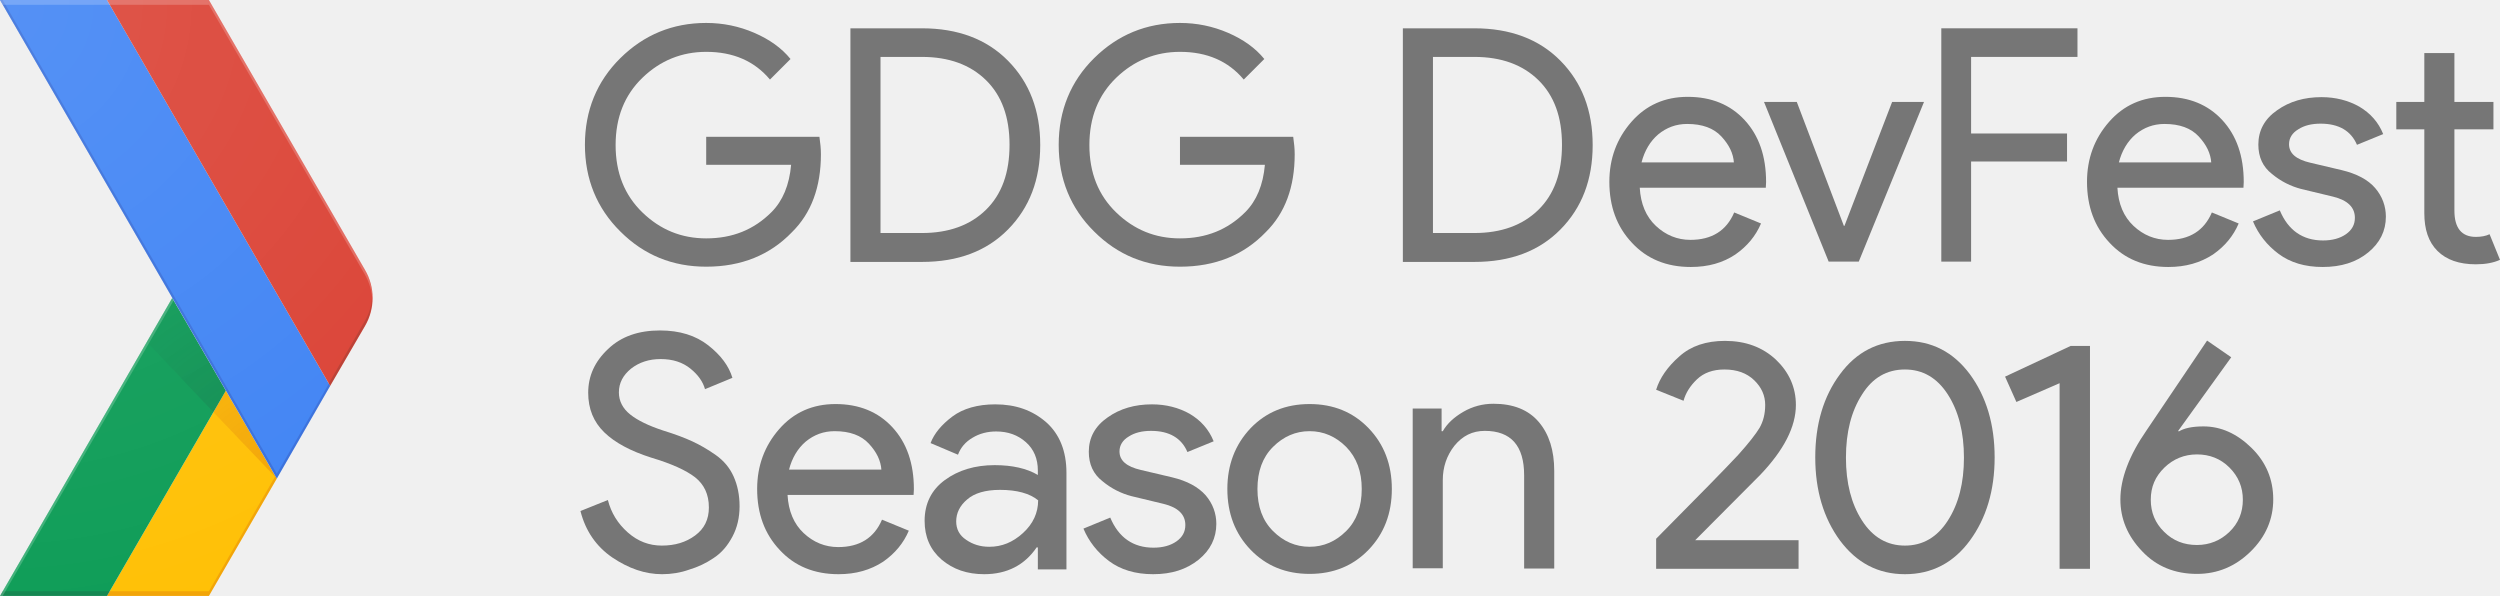
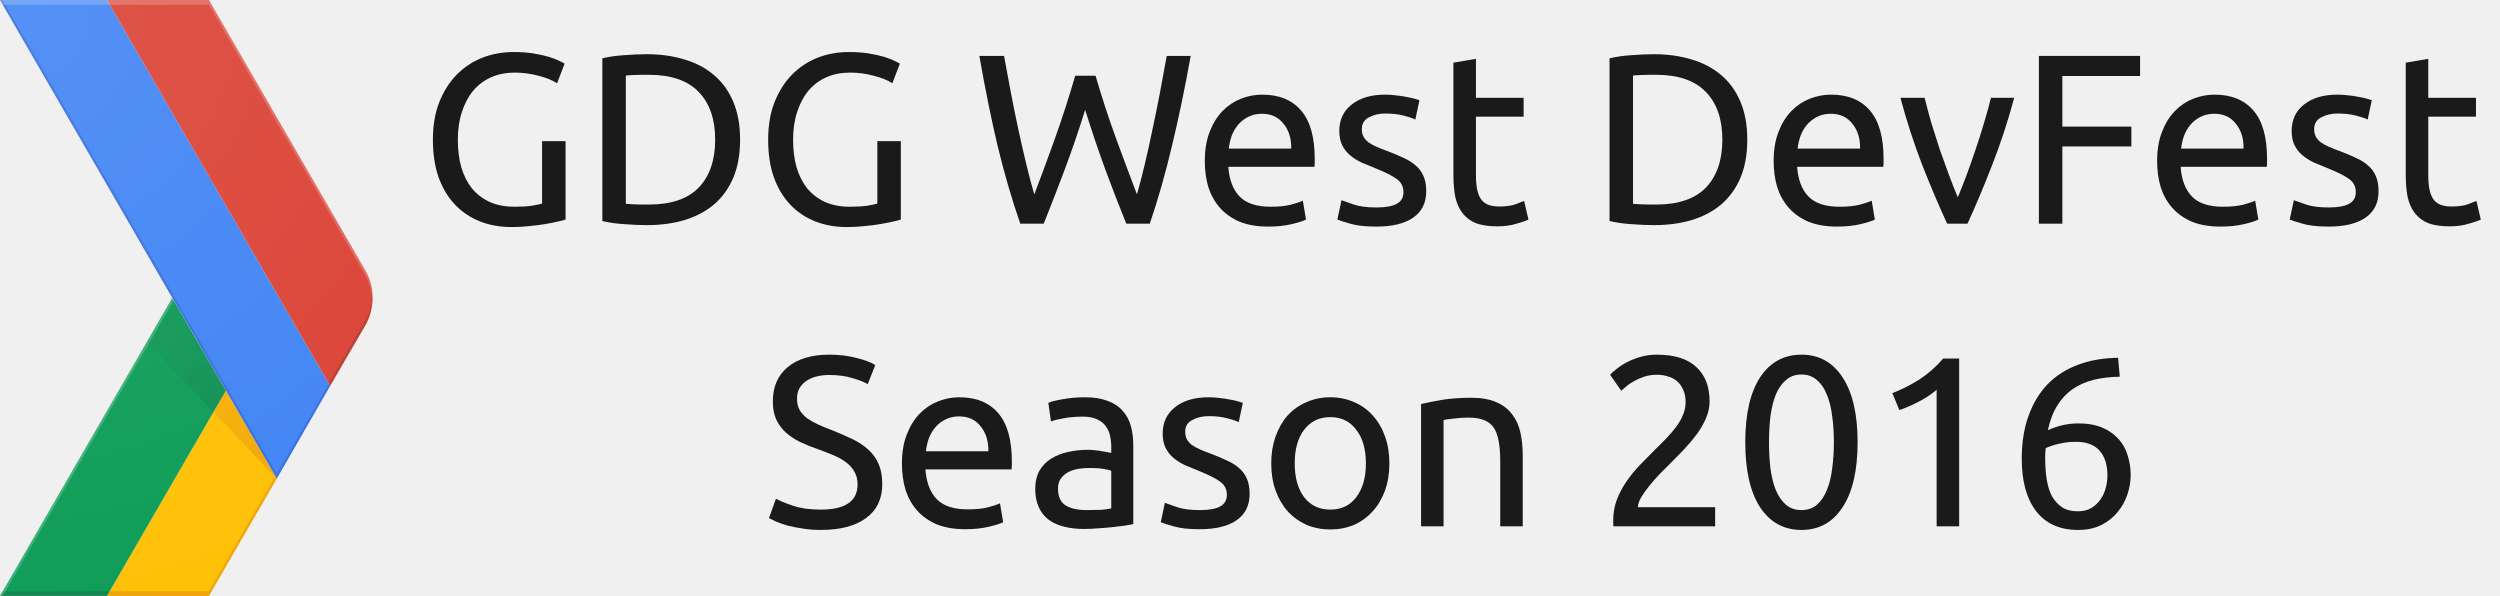
- <svg xmlns="http://www.w3.org/2000/svg" id="Layer_4" viewBox="0 0 839 200">
-   <style>.st0{fill:none;} .st1{fill:#FFC107;} .st2{fill:#0F9D58;} .st3{opacity:0.2;fill:#BF360C;enable-background:new ;} .st4{opacity:0.2;fill:#263238;enable-background:new ;} .st5{opacity:0.2;fill:#FFFFFF;enable-background:new ;} .st6{fill:url(#XMLID_126_);} .st7{fill:url(#XMLID_127_);} .st8{fill:#4285F4;} .st9{fill:#DB4437;} .st10{opacity:0.2;fill:#1A237E;enable-background:new ;} .st11{opacity:0.2;fill:#3E2723;enable-background:new ;} .st12{fill:url(#XMLID_128_);} .st13{fill:#767676;}</style>
+ <svg xmlns="http://www.w3.org/2000/svg" id="Layer_4" viewBox="0 0 839 200" version="1.1">
+   <defs id="defs74" />
+   <style id="style3">.st0{fill:none;} .st1{fill:#FFC107;} .st2{fill:#0F9D58;} .st3{opacity:0.2;fill:#BF360C;enable-background:new ;} .st4{opacity:0.2;fill:#263238;enable-background:new ;} .st5{opacity:0.2;fill:#FFFFFF;enable-background:new ;} .st6{fill:url(#XMLID_126_);} .st7{fill:url(#XMLID_127_);} .st8{fill:#4285F4;} .st9{fill:#DB4437;} .st10{opacity:0.2;fill:#1A237E;enable-background:new ;} .st11{opacity:0.2;fill:#3E2723;enable-background:new ;} .st12{fill:url(#XMLID_128_);} .st13{fill:#FAFAFA;}</style>
  <g id="XMLID_60_">
    <g id="XMLID_61_">
      <g id="XMLID_62_">
        <path id="XMLID_106_" class="st0" d="M122.5 90.6L70.1 0H0l57.8 100L0 200h70.1l52.4-90.6c3.3-5.8 3.3-13 0-18.8z" />
        <path id="XMLID_105_" class="st1" d="M92.4 159.8l-16.6-28.7L35.9 200h34.2l22.8-39.4z" />
        <path id="XMLID_104_" class="st0" d="M122.5 90.6L70.1 0H0l57.8 100L0 200h70.1l52.4-90.6c3.3-5.8 3.3-13 0-18.8z" />
        <path id="XMLID_103_" class="st2" d="M57.8 100l18 31.1L35.9 200H0z" />
        <path id="XMLID_102_" class="st0" d="M122.5 90.6L70.1 0H0l57.8 100L0 200h70.1l52.4-90.6c3.3-5.8 3.3-13 0-18.8z" />
        <path id="XMLID_101_" class="st3" d="M70.1 198.4H36.8l-.9 1.6h34.2l22.8-39.4-.5-.8z" />
        <path id="XMLID_100_" class="st0" d="M122.5 90.6L70.1 0H0l57.8 100L0 200h70.1l52.4-90.6c3.3-5.8 3.3-13 0-18.8z" />
        <path id="XMLID_99_" class="st4" d="M.9 198.4L0 200h35.9l.9-1.6z" />
        <path id="XMLID_98_" class="st0" d="M122.5 90.6L70.1 0H0l57.8 100L0 200h70.1l52.4-90.6c3.3-5.8 3.3-13 0-18.8z" />
        <path id="XMLID_96_" class="st5" d="M0 200h.9l57.4-99.2-.5-.8z" />
        <path id="XMLID_94_" class="st0" d="M122.5 90.6L70.1 0H0l57.8 100L0 200h70.1l52.4-90.6c3.3-5.8 3.3-13 0-18.8z" />
        <radialGradient id="XMLID_126_" cx="92.62" cy="2707.501" r="69.162" gradientTransform="matrix(1 0 0 -1 0 2867.46)" gradientUnits="userSpaceOnUse">
-           <stop offset="0" stop-color="#BF360C" stop-opacity=".2" />
-           <stop offset="1" stop-color="#BF360C" stop-opacity=".02" />
+           <stop offset="0" stop-color="#BF360C" stop-opacity=".2" id="stop20" />
+           <stop offset="1" stop-color="#BF360C" stop-opacity=".02" id="stop22" />
        </radialGradient>
        <path id="XMLID_92_" class="st6" d="M92.9 160.6l-17.1-29.5-4.2 7.2z" />
        <path id="XMLID_90_" class="st0" d="M122.5 90.6L70.1 0H0l57.8 100L0 200h70.1l52.4-90.6c3.3-5.8 3.3-13 0-18.8z" />
        <radialGradient id="XMLID_127_" cx="92.423" cy="2707.063" r="69.723" gradientTransform="matrix(1 0 0 -1 0 2867.46)" gradientUnits="userSpaceOnUse">
-           <stop offset="0" stop-color="#263238" stop-opacity=".2" />
-           <stop offset="1" stop-color="#263238" stop-opacity=".02" />
+           <stop offset="0" stop-color="#263238" stop-opacity=".2" id="stop27" />
+           <stop offset="1" stop-color="#263238" stop-opacity=".02" id="stop29" />
        </radialGradient>
        <path id="XMLID_89_" class="st7" d="M71.6 138.3l4.2-7.2-18-31.1-8.5 14.8z" />
        <path id="XMLID_88_" class="st0" d="M122.5 90.6L70.1 0H0l57.8 100L0 200h70.1l52.4-90.6c3.3-5.8 3.3-13 0-18.8z" />
        <g id="XMLID_85_">
          <g id="XMLID_86_">
            <path id="XMLID_87_" class="st8" d="M35.9 0H0l92.9 160.6 17.9-31.1z" />
          </g>
        </g>
        <path id="XMLID_84_" class="st0" d="M122.5 90.6L70.1 0H0l57.8 100L0 200h70.1l52.4-90.6c3.3-5.8 3.3-13 0-18.8z" />
        <path id="XMLID_83_" class="st9" d="M122.5 109.4c3.4-5.8 3.4-13 0-18.8L70.1 0H35.9l74.9 129.5 11.7-20.1z" />
        <path id="XMLID_82_" class="st0" d="M122.5 90.6L70.1 0H0l57.8 100L0 200h70.1l52.4-90.6c3.3-5.8 3.3-13 0-18.8z" />
        <path id="XMLID_71_" class="st10" d="M110.8 129.5l-.4-.8L92.9 159 .9 0H0l92.9 160.6 17.9-31.1z" />
        <path id="XMLID_69_" class="st0" d="M122.5 90.6L70.1 0H0l57.8 100L0 200h70.1l52.4-90.6c3.3-5.8 3.3-13 0-18.8z" />
        <path id="XMLID_67_" class="st5" d="M70.1 1.6l52.4 90.6c1.5 2.7 2.3 5.6 2.5 8.6.1-3.5-.7-7-2.5-10.2L70.1 0H0l.9 1.6h69.2z" />
        <path id="XMLID_66_" class="st0" d="M122.5 90.6L70.1 0H0l57.8 100L0 200h70.1l52.4-90.6c3.3-5.8 3.3-13 0-18.8z" />
        <path id="XMLID_65_" class="st11" d="M110.8 129.5l11.6-20.1c1.8-3.1 2.6-6.7 2.5-10.2-.1 3-.9 5.9-2.5 8.6l-12.1 20.9.5.8z" />
        <path id="XMLID_64_" class="st0" d="M122.5 90.6L70.1 0H0l57.8 100L0 200h70.1l52.4-90.6c3.3-5.8 3.3-13 0-18.8z" />
        <radialGradient id="XMLID_128_" cx="-1.563" cy="2865.898" r="209.922" gradientTransform="matrix(1 0 0 -1 0 2867.46)" gradientUnits="userSpaceOnUse">
-           <stop offset="0" stop-color="#FFF" stop-opacity=".1" />
-           <stop offset="1" stop-color="#FFF" stop-opacity="0" />
+           <stop offset="0" stop-color="#FFF" stop-opacity=".1" id="stop46" />
+           <stop offset="1" stop-color="#FFF" stop-opacity="0" id="stop48" />
        </radialGradient>
        <path id="XMLID_63_" class="st12" d="M122.5 90.6L70.1 0H0l57.8 100L0 200h70.1l52.4-90.6c3.3-5.8 3.3-13 0-18.8z" />
      </g>
    </g>
  </g>
-   <g id="XMLID_7_">
-     <path id="XMLID_2_" class="st13" d="M275.5 51.8c0 10.9-3.2 19.7-9.7 26.1-7.4 7.7-17 11.6-28.8 11.6-11.3 0-20.9-3.9-28.8-11.8-7.9-7.8-11.9-17.6-11.9-29.1s4-21.3 11.9-29.1c7.9-7.8 17.5-11.8 28.8-11.8 5.6 0 11 1.1 16.1 3.3 5.1 2.2 9.2 5.1 12.2 8.8l-6.9 6.9c-5.2-6.2-12.3-9.3-21.4-9.3-8.2 0-15.4 2.9-21.4 8.7-6 5.8-9 13.3-9 22.6s3 16.8 9 22.6c6 5.8 13.1 8.7 21.4 8.7 8.8 0 16-2.9 21.9-8.8 3.8-3.8 6-9.1 6.6-15.9H237v-9.4h38c.3 2.1.5 4 .5 5.9z" />
-     <path id="XMLID_4_" class="st13" d="M285.4 87.8V9.5h24c12 0 21.7 3.6 28.9 10.9 7.2 7.3 10.8 16.7 10.8 28.3s-3.6 21-10.8 28.3c-7.2 7.3-16.8 10.9-28.9 10.9h-24zm10.1-9.6h13.9c9 0 16.2-2.6 21.5-7.8 5.3-5.2 7.9-12.4 7.9-21.8 0-9.3-2.6-16.5-7.9-21.7-5.3-5.2-12.5-7.8-21.5-7.8h-13.9v59.1z" />
-     <path id="XMLID_8_" class="st13" d="M434.5 51.8c0 10.9-3.2 19.7-9.7 26.1-7.4 7.7-17 11.6-28.8 11.6-11.3 0-20.9-3.9-28.8-11.8-7.9-7.8-11.9-17.6-11.9-29.1s4-21.3 11.9-29.1c7.9-7.8 17.5-11.8 28.8-11.8 5.6 0 11 1.1 16.1 3.3 5.1 2.2 9.2 5.1 12.2 8.8l-6.9 6.9c-5.2-6.2-12.3-9.3-21.4-9.3-8.2 0-15.4 2.9-21.4 8.7-6 5.8-9 13.3-9 22.6s3 16.8 9 22.6c6 5.8 13.1 8.7 21.4 8.7 8.8 0 16-2.9 21.9-8.8 3.8-3.8 6-9.1 6.6-15.9H396v-9.4h38c.3 2.1.5 4 .5 5.9z" />
-     <path id="XMLID_10_" class="st13" d="M470.8 87.8V9.5h24c12 0 21.7 3.6 28.9 10.9 7.2 7.3 10.8 16.7 10.8 28.3s-3.6 21-10.8 28.3c-7.2 7.3-16.8 10.9-28.9 10.9h-24zm10.1-9.6h13.9c9 0 16.2-2.6 21.5-7.8 5.3-5.2 7.9-12.4 7.9-21.8 0-9.3-2.6-16.5-7.9-21.7-5.3-5.2-12.5-7.8-21.5-7.8h-13.9v59.1z" />
-     <path id="XMLID_13_" class="st13" d="M567.4 89.6c-8.1 0-14.7-2.7-19.7-8.1-5.1-5.4-7.6-12.2-7.6-20.5 0-7.8 2.5-14.5 7.4-20.1 4.9-5.6 11.2-8.4 18.9-8.4 7.9 0 14.3 2.6 19.1 7.8 4.8 5.2 7.2 12.1 7.2 20.8l-.1 1.9h-42.3c.3 5.4 2.1 9.7 5.4 12.8 3.3 3.1 7.2 4.7 11.6 4.7 7.2 0 12.1-3.1 14.7-9.2l9 3.7c-1.8 4.2-4.6 7.6-8.6 10.4-4.2 2.8-9.1 4.2-15 4.2zm14.5-35c-.2-3.1-1.6-6-4.2-8.8-2.6-2.8-6.4-4.2-11.5-4.2-3.7 0-6.9 1.2-9.7 3.5-2.7 2.3-4.6 5.5-5.6 9.4h31z" />
-     <path id="XMLID_16_" class="st13" d="M613.7 87.8L592 34.2h11l15.8 41.6h.2l16-41.6h10.7l-21.9 53.6h-10.1z" />
-     <path id="XMLID_18_" class="st13" d="M661.6 87.8h-10.1V9.5h45.7v9.6h-35.7v25.7h32.2v9.4h-32.2v33.6z" />
-     <path id="XMLID_20_" class="st13" d="M727.7 89.6c-8.1 0-14.7-2.7-19.7-8.1-5.1-5.4-7.6-12.2-7.6-20.5 0-7.8 2.5-14.5 7.4-20.1 4.9-5.6 11.2-8.4 18.9-8.4 7.9 0 14.3 2.6 19.1 7.8 4.8 5.2 7.2 12.1 7.2 20.8l-.1 1.9h-42.3c.3 5.4 2.1 9.7 5.4 12.8 3.3 3.1 7.2 4.7 11.6 4.7 7.2 0 12.1-3.1 14.7-9.2l9 3.7c-1.8 4.2-4.6 7.6-8.6 10.4-4.3 2.8-9.2 4.2-15 4.2zm14.4-35c-.2-3.1-1.6-6-4.2-8.8-2.6-2.8-6.4-4.2-11.5-4.2-3.7 0-6.9 1.2-9.7 3.5-2.7 2.3-4.6 5.5-5.6 9.4h31z" />
-     <path id="XMLID_27_" class="st13" d="M779.5 89.6c-6 0-10.9-1.5-14.8-4.4-3.9-2.9-6.8-6.6-8.6-10.9l9-3.7c2.8 6.7 7.7 10.1 14.5 10.1 3.1 0 5.7-.7 7.7-2.1 2-1.4 3-3.2 3-5.5 0-3.5-2.4-5.9-7.3-7.1l-10.8-2.6c-3.4-.9-6.7-2.5-9.7-5-3.1-2.4-4.6-5.7-4.6-9.9 0-4.7 2.1-8.6 6.3-11.5 4.2-3 9.2-4.4 14.9-4.4 4.7 0 9 1.1 12.7 3.2 3.7 2.2 6.4 5.2 8 9.2l-8.8 3.6c-2-4.7-6.1-7.1-12.2-7.1-3 0-5.5.6-7.5 1.9-2 1.2-3.1 2.9-3.1 5 0 3.1 2.4 5.1 7.1 6.2l10.6 2.5c5 1.2 8.8 3.2 11.2 6 2.4 2.8 3.6 6.1 3.6 9.6 0 4.8-2 8.8-5.9 12-4 3.3-9.1 4.9-15.3 4.9z" />
-     <path id="XMLID_29_" class="st13" d="M830.9 88.7c-5.6 0-9.9-1.5-12.9-4.5s-4.4-7.2-4.4-12.7V43.4h-9.4v-9.2h9.4V17.8h10.1v16.4h13.1v9.2h-13.1v27.3c0 5.8 2.4 8.8 7.2 8.8 1.8 0 3.4-.3 4.6-.9l3.5 8.6c-2.2 1-4.9 1.5-8.1 1.5z" />
-     <path id="XMLID_31_" class="st13" d="M222.2 192.7c-5.7 0-11.2-1.9-16.7-5.6-5.4-3.7-9-8.9-10.7-15.6l9.2-3.7c1.1 4.3 3.3 7.9 6.7 10.9 3.4 3 7.2 4.4 11.4 4.4 4.4 0 8.1-1.1 11.2-3.4 3.1-2.3 4.6-5.4 4.6-9.4 0-4.4-1.6-7.7-4.6-10.1-3.1-2.4-8-4.6-14.7-6.6-6.9-2.2-12.2-5-15.8-8.5-3.6-3.5-5.4-7.9-5.4-13.3 0-5.6 2.2-10.5 6.7-14.7 4.4-4.2 10.2-6.2 17.4-6.2 6.6 0 12 1.7 16.2 5 4.2 3.3 6.9 6.9 8.1 10.9l-9.2 3.8c-.7-2.5-2.3-4.8-4.9-6.9-2.6-2.1-5.9-3.2-10-3.2-3.9 0-7.2 1.1-9.9 3.2-2.7 2.2-4.1 4.8-4.1 8 0 2.9 1.3 5.4 3.8 7.4s6.2 3.8 11.1 5.4c3.9 1.2 7.1 2.4 9.7 3.6 2.6 1.2 5.2 2.7 7.9 4.6 2.7 1.9 4.7 4.3 6 7.2 1.3 2.9 2 6.2 2 10s-.8 7.2-2.4 10.2c-1.6 3-3.6 5.4-6.2 7.1-2.6 1.8-5.4 3.1-8.4 4-2.8 1-5.9 1.5-9 1.5z" />
-     <path id="XMLID_33_" class="st13" d="M281.4 192.7c-8.1 0-14.7-2.7-19.7-8.1-5.1-5.4-7.6-12.2-7.6-20.5 0-7.8 2.5-14.5 7.4-20.1 4.9-5.6 11.2-8.4 18.9-8.4 7.9 0 14.3 2.6 19.1 7.8 4.8 5.2 7.2 12.1 7.2 20.8l-.1 1.9h-42.3c.3 5.4 2.1 9.7 5.4 12.8 3.3 3.1 7.2 4.7 11.6 4.7 7.2 0 12.1-3.1 14.7-9.2l9 3.7c-1.8 4.2-4.6 7.6-8.6 10.4-4.3 2.8-9.2 4.2-15 4.2zm14.4-35c-.2-3.1-1.6-6-4.2-8.8-2.6-2.8-6.4-4.2-11.5-4.2-3.7 0-6.9 1.2-9.7 3.5-2.7 2.3-4.6 5.5-5.6 9.4h31z" />
-     <path id="XMLID_36_" class="st13" d="M330.3 192.7c-5.7 0-10.4-1.6-14.3-4.9-3.8-3.3-5.7-7.6-5.7-13 0-5.8 2.3-10.4 6.8-13.7 4.5-3.3 10.1-5 16.7-5 5.9 0 10.8 1.1 14.5 3.3v-1.5c0-3.9-1.3-7.1-4-9.5-2.7-2.4-6-3.6-10-3.6-2.9 0-5.6.7-7.9 2.1-2.4 1.4-4 3.3-4.9 5.7l-9.2-3.9c1.2-3.2 3.7-6.2 7.3-8.9 3.6-2.7 8.5-4.1 14.4-4.1 6.9 0 12.5 2 17.1 6 4.5 4 6.8 9.7 6.8 17v32.4h-9.6v-7.4h-.4c-4 5.9-9.9 9-17.6 9zm1.7-9.2c4.2 0 7.9-1.5 11.3-4.6 3.4-3.1 5.1-6.8 5.1-11-2.8-2.3-7.1-3.5-12.8-3.5-4.9 0-8.6 1.1-11 3.2-2.5 2.1-3.7 4.6-3.7 7.4 0 2.6 1.1 4.7 3.4 6.2 2.2 1.5 4.7 2.3 7.7 2.3z" />
-     <path id="XMLID_39_" class="st13" d="M387 192.7c-6 0-10.9-1.5-14.8-4.4-3.9-2.9-6.8-6.6-8.6-10.9l9-3.7c2.8 6.7 7.7 10.1 14.5 10.1 3.1 0 5.7-.7 7.7-2.1 2-1.4 3-3.2 3-5.5 0-3.5-2.4-5.9-7.3-7.1l-10.8-2.6c-3.4-.9-6.7-2.5-9.7-5-3.1-2.4-4.6-5.7-4.6-9.9 0-4.7 2.1-8.6 6.3-11.5 4.2-3 9.2-4.4 14.9-4.4 4.7 0 9 1.1 12.7 3.2 3.7 2.2 6.4 5.2 8 9.2l-8.8 3.6c-2-4.7-6.1-7.1-12.2-7.1-3 0-5.5.6-7.5 1.9-2 1.2-3.1 2.9-3.1 5 0 3.1 2.4 5.1 7.1 6.2l10.6 2.5c5 1.2 8.7 3.2 11.2 6 2.4 2.8 3.6 6.1 3.6 9.6 0 4.8-2 8.8-5.9 12-4.1 3.3-9.1 4.9-15.3 4.9z" />
-     <path id="XMLID_41_" class="st13" d="M419.7 143.7c5.2-5.4 11.8-8.1 19.8-8.1s14.6 2.7 19.8 8.1c5.2 5.4 7.8 12.2 7.8 20.4s-2.6 15-7.8 20.4c-5.2 5.4-11.8 8.1-19.8 8.1s-14.6-2.7-19.8-8.1c-5.2-5.4-7.8-12.2-7.8-20.4 0-8.1 2.6-14.9 7.8-20.4zm7.5 34.5c3.5 3.5 7.6 5.3 12.3 5.3 4.7 0 8.8-1.8 12.3-5.3s5.2-8.2 5.2-14.1c0-5.8-1.7-10.5-5.2-14.1-3.5-3.5-7.6-5.3-12.3-5.3-4.7 0-8.8 1.8-12.3 5.3s-5.2 8.2-5.2 14.1 1.7 10.6 5.2 14.1z" />
-     <path id="XMLID_44_" class="st13" d="M483.8 137.3v7.4h.4c1.5-2.6 3.8-4.7 6.9-6.5 3.1-1.8 6.5-2.7 10.1-2.7 6.6 0 11.7 2 15.2 6.1s5.2 9.6 5.2 16.4v32.8h-10.1v-31.3c0-9.9-4.4-14.9-13.2-14.9-4.2 0-7.5 1.7-10.2 5-2.6 3.3-3.9 7.2-3.9 11.5v29.6h-10.1v-53.6h9.7z" />
-     <path id="XMLID_46_" class="st13" d="M603.5 190.9h-47.7v-10.1c14.3-14.4 23.4-23.7 27.5-28.1 3.6-4 6-7.1 7.2-9.1 1.2-2.1 1.9-4.6 1.9-7.7 0-3.1-1.2-5.9-3.7-8.3-2.5-2.4-5.8-3.6-10-3.6-3.8 0-6.9 1.1-9.2 3.3-2.3 2.2-3.8 4.6-4.5 7.2l-9.2-3.7c1.2-3.9 3.8-7.7 7.8-11.2 3.9-3.5 9-5.2 15.3-5.2 6.9 0 12.6 2.1 17.1 6.3 4.4 4.2 6.7 9.3 6.7 15.2 0 7.3-4 15.1-11.9 23.4l-21.9 22h34.7v9.6z" />
-     <path id="XMLID_48_" class="st13" d="M661.1 181.4c-5.5 7.5-12.8 11.3-21.8 11.3s-16.2-3.8-21.8-11.3c-5.5-7.5-8.3-16.8-8.3-27.9 0-11.2 2.8-20.5 8.3-27.9 5.5-7.5 12.8-11.2 21.8-11.2s16.2 3.7 21.8 11.2c5.5 7.5 8.3 16.8 8.3 27.9 0 11.1-2.8 20.4-8.3 27.9zm-21.8 1.7c6 0 10.8-2.8 14.4-8.4 3.6-5.6 5.4-12.6 5.4-21.1 0-8.5-1.8-15.6-5.4-21.2-3.6-5.6-8.4-8.4-14.4-8.4-6.1 0-10.9 2.8-14.4 8.4-3.6 5.6-5.4 12.6-5.4 21.2 0 8.5 1.8 15.5 5.4 21.1 3.6 5.6 8.4 8.4 14.4 8.4z" />
-     <path id="XMLID_51_" class="st13" d="M701.3 190.9h-10.1v-62.3l-14.5 6.3-3.8-8.5 22-10.3h6.5v74.8z" />
-     <path id="XMLID_53_" class="st13" d="M739.5 143.1c5.8 0 11.2 2.4 16.1 7.2 4.9 4.8 7.3 10.6 7.3 17.3 0 6.6-2.5 12.5-7.6 17.5s-11.1 7.5-18 7.5c-7.4 0-13.6-2.5-18.4-7.6-4.9-5.1-7.3-10.9-7.3-17.4 0-6.9 2.9-14.7 8.8-23.2l20.3-30.1 8.1 5.6-17.8 24.7.2.2c1.8-1.1 4.5-1.7 8.3-1.7zm-2.2 39.8c4.2 0 7.9-1.5 10.9-4.4 3-2.9 4.5-6.5 4.5-10.8 0-4.2-1.5-7.8-4.5-10.8-3-3-6.7-4.4-10.9-4.4s-7.9 1.5-10.9 4.4c-3.1 3-4.6 6.5-4.6 10.8 0 4.3 1.5 7.9 4.5 10.8 3 3 6.7 4.4 11 4.4z" />
+   <g style="font-style:normal;font-variant:normal;font-weight:normal;font-stretch:normal;font-size:81.25px;line-height:125%;font-family:Ubuntu;-inkscape-font-specification:Ubuntu;text-align:center;letter-spacing:0px;word-spacing:0px;text-anchor:middle;fill:#1a1a1a;fill-opacity:1;stroke:none;stroke-width:1px;stroke-linecap:butt;stroke-linejoin:miter;stroke-opacity:1" id="text3404">
+     <path d="m 181.924,47.36 7.881,0 0,26.325 q -0.975,0.325 -2.844,0.731 -1.788,0.406 -4.225,0.812 -2.356,0.406 -5.2,0.65 -2.844,0.325 -5.769,0.325 -5.931,0 -10.806,-1.95 -4.875,-1.95 -8.369,-5.688 -3.494,-3.737 -5.444,-9.181 -1.869,-5.444 -1.869,-12.512 0,-7.069 2.112,-12.512 2.194,-5.525 5.85,-9.262 3.656,-3.737 8.531,-5.688 4.956,-1.95 10.562,-1.95 3.819,0 6.744,0.487 3.006,0.487 5.119,1.137 2.112,0.65 3.413,1.3 1.381,0.65 1.869,0.975 l -2.519,6.581 q -2.356,-1.544 -6.256,-2.519 -3.9,-1.056 -7.963,-1.056 -4.306,0 -7.881,1.544 -3.494,1.544 -6.013,4.469 -2.438,2.925 -3.819,7.15 -1.381,4.144 -1.381,9.344 0,5.037 1.137,9.181 1.219,4.144 3.575,7.15 2.438,2.925 5.931,4.55 3.575,1.625 8.369,1.625 3.413,0 5.769,-0.325 2.438,-0.406 3.494,-0.731 l 0,-20.962 z" style="fill:#1a1a1a" id="path3411" />
+     <path d="m 248.376,46.873 q 0,7.312 -2.275,12.756 -2.275,5.362 -6.419,8.938 -4.144,3.494 -9.912,5.281 -5.769,1.706 -12.675,1.706 -3.413,0 -7.556,-0.325 -4.062,-0.244 -7.394,-1.056 l 0,-54.6 q 3.331,-0.812 7.394,-1.056 4.144,-0.325 7.556,-0.325 6.906,0 12.675,1.788 5.769,1.706 9.912,5.281 4.144,3.494 6.419,8.938 2.275,5.362 2.275,12.675 z m -30.631,21.775 q 11.213,0 16.738,-5.688 5.525,-5.769 5.525,-16.087 0,-10.319 -5.525,-16.006 -5.525,-5.769 -16.738,-5.769 -3.331,0 -5.2,0.081 -1.788,0.081 -2.519,0.163 l 0,43.062 q 0.731,0.081 2.519,0.163 1.869,0.081 5.2,0.081 z" style="fill:#1a1a1a" id="path3413" />
+     <path d="m 294.436,47.36 7.881,0 0,26.325 q -0.975,0.325 -2.844,0.731 -1.788,0.406 -4.225,0.812 -2.356,0.406 -5.2,0.65 -2.844,0.325 -5.769,0.325 -5.931,0 -10.806,-1.95 -4.875,-1.95 -8.369,-5.688 -3.494,-3.737 -5.444,-9.181 -1.869,-5.444 -1.869,-12.512 0,-7.069 2.112,-12.512 2.194,-5.525 5.85,-9.262 3.656,-3.737 8.531,-5.688 4.956,-1.95 10.562,-1.95 3.819,0 6.744,0.487 3.006,0.487 5.119,1.137 2.112,0.65 3.413,1.3 1.381,0.65 1.869,0.975 l -2.519,6.581 q -2.356,-1.544 -6.256,-2.519 -3.9,-1.056 -7.963,-1.056 -4.306,0 -7.881,1.544 -3.494,1.544 -6.013,4.469 -2.438,2.925 -3.819,7.15 -1.381,4.144 -1.381,9.344 0,5.037 1.137,9.181 1.219,4.144 3.575,7.15 2.438,2.925 5.931,4.55 3.575,1.625 8.369,1.625 3.413,0 5.769,-0.325 2.438,-0.406 3.494,-0.731 l 0,-20.962 z" style="fill:#1a1a1a" id="path3415" />
+     <path d="m 364.177,36.879 q -3.413,10.887 -6.906,20.15 -3.494,9.262 -6.987,18.038 l -7.881,0 q -4.306,-12.431 -7.638,-26.244 -3.25,-13.812 -6.094,-30.062 l 8.287,0 q 1.137,6.338 2.356,12.675 1.219,6.338 2.519,12.35 1.3,5.931 2.6,11.375 1.3,5.444 2.681,10.075 3.25,-8.531 6.906,-18.688 3.656,-10.238 6.825,-21.125 l 6.825,0 q 3.169,10.887 6.906,21.125 3.737,10.156 6.987,18.688 1.3,-4.55 2.6,-9.994 1.3,-5.444 2.519,-11.375 1.3,-6.013 2.519,-12.35 1.219,-6.419 2.356,-12.756 l 8.044,0 q -2.925,16.25 -6.256,30.062 -3.25,13.812 -7.475,26.244 l -7.881,0 q -3.575,-8.775 -6.987,-18.038 -3.413,-9.262 -6.825,-20.15 z" style="fill:#1a1a1a" id="path3417" />
+     <path d="m 404.331,54.023 q 0,-5.606 1.625,-9.75 1.625,-4.225 4.306,-6.987 2.681,-2.763 6.175,-4.144 3.494,-1.381 7.15,-1.381 8.531,0 13.081,5.362 4.55,5.281 4.55,16.169 0,0.487 0,1.3 0,0.731 -0.081,1.381 l -28.925,0 q 0.487,6.581 3.819,9.994 3.331,3.413 10.4,3.413 3.981,0 6.662,-0.65 2.763,-0.731 4.144,-1.381 l 1.056,6.338 q -1.381,0.731 -4.875,1.544 -3.413,0.812 -7.8,0.812 -5.525,0 -9.588,-1.625 -3.981,-1.706 -6.581,-4.631 -2.6,-2.925 -3.9,-6.906 -1.219,-4.062 -1.219,-8.856 z m 29.006,-4.144 q 0.081,-5.119 -2.6,-8.369 -2.6,-3.331 -7.231,-3.331 -2.6,0 -4.631,1.056 -1.95,0.975 -3.331,2.6 -1.381,1.625 -2.194,3.737 -0.731,2.112 -0.975,4.306 l 20.962,0 z" style="fill:#1a1a1a" id="path3419" />
+     <path d="m 461.904,69.623 q 4.631,0 6.825,-1.219 2.275,-1.219 2.275,-3.9 0,-2.763 -2.194,-4.388 -2.194,-1.625 -7.231,-3.656 -2.438,-0.975 -4.713,-1.95 -2.194,-1.056 -3.819,-2.438 -1.625,-1.381 -2.6,-3.331 -0.975,-1.95 -0.975,-4.794 0,-5.606 4.144,-8.856 4.144,-3.331 11.294,-3.331 1.788,0 3.575,0.244 1.788,0.163 3.331,0.487 1.544,0.244 2.681,0.569 1.219,0.325 1.869,0.569 l -1.381,6.5 q -1.219,-0.65 -3.819,-1.3 -2.6,-0.731 -6.256,-0.731 -3.169,0 -5.525,1.3 -2.356,1.219 -2.356,3.9 0,1.381 0.487,2.438 0.569,1.056 1.625,1.95 1.137,0.812 2.763,1.544 1.625,0.731 3.9,1.544 3.006,1.137 5.362,2.275 2.356,1.056 3.981,2.519 1.706,1.462 2.6,3.575 0.894,2.031 0.894,5.037 0,5.85 -4.388,8.856 -4.306,3.006 -12.35,3.006 -5.606,0 -8.775,-0.975 -3.169,-0.894 -4.306,-1.381 l 1.381,-6.5 q 1.3,0.487 4.144,1.462 2.844,0.975 7.556,0.975 z" style="fill:#1a1a1a" id="path3421" />
+     <path d="m 495.323,32.816 16.006,0 0,6.338 -16.006,0 0,19.5 q 0,3.169 0.487,5.281 0.487,2.031 1.462,3.25 0.975,1.137 2.438,1.625 1.462,0.487 3.413,0.487 3.413,0 5.444,-0.731 2.112,-0.812 2.925,-1.137 l 1.462,6.256 q -1.137,0.569 -3.981,1.381 -2.844,0.894 -6.5,0.894 -4.306,0 -7.15,-1.056 -2.763,-1.137 -4.469,-3.331 -1.706,-2.194 -2.438,-5.362 -0.65,-3.25 -0.65,-7.475 l 0,-37.7 7.556,-1.3 0,13.081 z" style="fill:#1a1a1a" id="path3423" />
+     <path d="m 586.389,46.873 q 0,7.312 -2.275,12.756 -2.275,5.362 -6.419,8.938 -4.144,3.494 -9.912,5.281 -5.769,1.706 -12.675,1.706 -3.413,0 -7.556,-0.325 -4.062,-0.244 -7.394,-1.056 l 0,-54.6 q 3.331,-0.812 7.394,-1.056 4.144,-0.325 7.556,-0.325 6.906,0 12.675,1.788 5.769,1.706 9.912,5.281 4.144,3.494 6.419,8.938 2.275,5.362 2.275,12.675 z m -30.631,21.775 q 11.213,0 16.738,-5.688 5.525,-5.769 5.525,-16.087 0,-10.319 -5.525,-16.006 -5.525,-5.769 -16.738,-5.769 -3.331,0 -5.2,0.081 -1.788,0.081 -2.519,0.163 l 0,43.062 q 0.731,0.081 2.519,0.163 1.869,0.081 5.2,0.081 z" style="fill:#1a1a1a" id="path3425" />
+     <path d="m 595.237,54.023 q 0,-5.606 1.625,-9.75 1.625,-4.225 4.306,-6.987 2.681,-2.763 6.175,-4.144 3.494,-1.381 7.15,-1.381 8.531,0 13.081,5.362 4.55,5.281 4.55,16.169 0,0.487 0,1.3 0,0.731 -0.081,1.381 l -28.925,0 q 0.487,6.581 3.819,9.994 3.331,3.413 10.4,3.413 3.981,0 6.662,-0.65 2.763,-0.731 4.144,-1.381 l 1.056,6.338 q -1.381,0.731 -4.875,1.544 -3.413,0.812 -7.8,0.812 -5.525,0 -9.588,-1.625 -3.981,-1.706 -6.581,-4.631 -2.6,-2.925 -3.9,-6.906 -1.219,-4.062 -1.219,-8.856 z m 29.006,-4.144 q 0.081,-5.119 -2.6,-8.369 -2.6,-3.331 -7.231,-3.331 -2.6,0 -4.631,1.056 -1.95,0.975 -3.331,2.6 -1.381,1.625 -2.194,3.737 -0.731,2.112 -0.975,4.306 l 20.962,0 z" style="fill:#1a1a1a" id="path3427" />
+     <path d="m 675.966,32.816 q -3.169,11.863 -7.475,22.75 -4.225,10.887 -8.206,19.5 l -6.825,0 q -3.981,-8.613 -8.287,-19.5 -4.225,-10.887 -7.394,-22.75 l 8.125,0 q 0.975,3.981 2.275,8.531 1.381,4.469 2.844,8.938 1.544,4.388 3.087,8.531 1.544,4.144 2.925,7.394 1.381,-3.25 2.925,-7.394 1.544,-4.144 3.006,-8.531 1.544,-4.469 2.844,-8.938 1.381,-4.55 2.356,-8.531 l 7.8,0 z" style="fill:#1a1a1a" id="path3429" />
+     <path d="m 684.25,75.066 0,-56.306 33.962,0 0,6.744 -26.081,0 0,16.981 23.156,0 0,6.662 -23.156,0 0,25.919 -7.881,0 z" style="fill:#1a1a1a" id="path3431" />
+     <path d="m 723.935,54.023 q 0,-5.606 1.625,-9.75 1.625,-4.225 4.306,-6.987 2.681,-2.763 6.175,-4.144 3.494,-1.381 7.15,-1.381 8.531,0 13.081,5.362 4.55,5.281 4.55,16.169 0,0.487 0,1.3 0,0.731 -0.081,1.381 l -28.925,0 q 0.487,6.581 3.819,9.994 3.331,3.413 10.4,3.413 3.981,0 6.662,-0.65 2.763,-0.731 4.144,-1.381 l 1.056,6.338 q -1.381,0.731 -4.875,1.544 -3.413,0.812 -7.8,0.812 -5.525,0 -9.588,-1.625 -3.981,-1.706 -6.581,-4.631 -2.6,-2.925 -3.9,-6.906 -1.219,-4.062 -1.219,-8.856 z m 29.006,-4.144 q 0.081,-5.119 -2.6,-8.369 -2.6,-3.331 -7.231,-3.331 -2.6,0 -4.631,1.056 -1.95,0.975 -3.331,2.6 -1.381,1.625 -2.194,3.737 -0.731,2.112 -0.975,4.306 l 20.962,0 z" style="fill:#1a1a1a" id="path3433" />
+     <path d="m 781.509,69.623 q 4.631,0 6.825,-1.219 2.275,-1.219 2.275,-3.9 0,-2.763 -2.194,-4.388 -2.194,-1.625 -7.231,-3.656 -2.438,-0.975 -4.713,-1.95 -2.194,-1.056 -3.819,-2.438 -1.625,-1.381 -2.6,-3.331 -0.975,-1.95 -0.975,-4.794 0,-5.606 4.144,-8.856 4.144,-3.331 11.294,-3.331 1.788,0 3.575,0.244 1.788,0.163 3.331,0.487 1.544,0.244 2.681,0.569 1.219,0.325 1.869,0.569 l -1.381,6.5 q -1.219,-0.65 -3.819,-1.3 -2.6,-0.731 -6.256,-0.731 -3.169,0 -5.525,1.3 -2.356,1.219 -2.356,3.9 0,1.381 0.487,2.438 0.569,1.056 1.625,1.95 1.137,0.812 2.763,1.544 1.625,0.731 3.9,1.544 3.006,1.137 5.362,2.275 2.356,1.056 3.981,2.519 1.706,1.462 2.6,3.575 0.894,2.031 0.894,5.037 0,5.85 -4.388,8.856 -4.306,3.006 -12.35,3.006 -5.606,0 -8.775,-0.975 -3.169,-0.894 -4.306,-1.381 l 1.381,-6.5 q 1.3,0.487 4.144,1.462 2.844,0.975 7.556,0.975 z" style="fill:#1a1a1a" id="path3435" />
+     <path d="m 814.928,32.816 16.006,0 0,6.338 -16.006,0 0,19.5 q 0,3.169 0.487,5.281 0.487,2.031 1.462,3.25 0.975,1.137 2.438,1.625 1.462,0.487 3.413,0.487 3.413,0 5.444,-0.731 2.112,-0.812 2.925,-1.137 l 1.462,6.256 q -1.137,0.569 -3.981,1.381 -2.844,0.894 -6.5,0.894 -4.306,0 -7.15,-1.056 -2.763,-1.137 -4.469,-3.331 -1.706,-2.194 -2.438,-5.362 -0.65,-3.25 -0.65,-7.475 l 0,-37.7 7.556,-1.3 0,13.081 z" style="fill:#1a1a1a" id="path3437" />
+     <path d="m 275.45,171.023 q 12.35,0 12.35,-8.45 0,-2.6 -1.137,-4.388 -1.056,-1.869 -2.925,-3.169 -1.869,-1.381 -4.306,-2.356 -2.356,-0.975 -5.037,-1.95 -3.087,-1.056 -5.85,-2.356 -2.763,-1.381 -4.794,-3.169 -2.031,-1.869 -3.25,-4.388 -1.137,-2.519 -1.137,-6.094 0,-7.394 5.037,-11.537 5.037,-4.144 13.894,-4.144 5.119,0 9.262,1.137 4.225,1.056 6.175,2.356 l -2.519,6.419 q -1.706,-1.056 -5.119,-2.031 -3.331,-1.056 -7.8,-1.056 -2.275,0 -4.225,0.487 -1.95,0.487 -3.413,1.462 -1.462,0.975 -2.356,2.519 -0.812,1.462 -0.812,3.494 0,2.275 0.894,3.819 0.894,1.544 2.519,2.763 1.625,1.137 3.737,2.112 2.194,0.975 4.794,1.95 3.656,1.462 6.662,2.925 3.087,1.462 5.281,3.494 2.275,2.031 3.494,4.875 1.219,2.763 1.219,6.744 0,7.394 -5.444,11.375 -5.362,3.981 -15.194,3.981 -3.331,0 -6.175,-0.487 -2.763,-0.406 -4.956,-0.975 -2.194,-0.65 -3.819,-1.3 -1.544,-0.731 -2.438,-1.219 l 2.356,-6.5 q 1.869,1.056 5.688,2.356 3.819,1.3 9.344,1.3 z" style="fill:#1a1a1a" id="path3439" />
+     <path d="m 302.689,155.585 q 0,-5.606 1.625,-9.75 1.625,-4.225 4.306,-6.987 2.681,-2.763 6.175,-4.144 3.494,-1.381 7.15,-1.381 8.531,0 13.081,5.362 4.55,5.281 4.55,16.169 0,0.487 0,1.3 0,0.731 -0.081,1.381 l -28.925,0 q 0.487,6.581 3.819,9.994 3.331,3.413 10.4,3.413 3.981,0 6.662,-0.65 2.763,-0.731 4.144,-1.381 l 1.056,6.338 q -1.381,0.731 -4.875,1.544 -3.413,0.812 -7.8,0.812 -5.525,0 -9.588,-1.625 -3.981,-1.706 -6.581,-4.631 -2.6,-2.925 -3.9,-6.906 -1.219,-4.062 -1.219,-8.856 z m 29.006,-4.144 q 0.081,-5.119 -2.6,-8.369 -2.6,-3.331 -7.231,-3.331 -2.6,0 -4.631,1.056 -1.95,0.975 -3.331,2.6 -1.381,1.625 -2.194,3.737 -0.731,2.112 -0.975,4.306 l 20.962,0 z" style="fill:#1a1a1a" id="path3441" />
+     <path d="m 364.731,171.185 q 2.681,0 4.713,-0.081 2.112,-0.163 3.494,-0.487 l 0,-12.594 q -0.812,-0.406 -2.681,-0.65 -1.788,-0.325 -4.388,-0.325 -1.706,0 -3.656,0.244 -1.869,0.244 -3.494,1.056 -1.544,0.731 -2.6,2.112 -1.056,1.3 -1.056,3.494 0,4.062 2.6,5.688 2.6,1.544 7.069,1.544 z m -0.65,-37.862 q 4.55,0 7.638,1.219 3.169,1.137 5.037,3.331 1.95,2.112 2.763,5.119 0.812,2.925 0.812,6.5 l 0,26.406 q -0.975,0.163 -2.763,0.487 -1.706,0.244 -3.9,0.487 -2.194,0.244 -4.794,0.406 -2.519,0.244 -5.037,0.244 -3.575,0 -6.581,-0.731 -3.006,-0.731 -5.2,-2.275 -2.194,-1.625 -3.413,-4.225 -1.219,-2.6 -1.219,-6.256 0,-3.494 1.381,-6.013 1.462,-2.519 3.9,-4.062 2.438,-1.544 5.688,-2.275 3.25,-0.731 6.825,-0.731 1.137,0 2.356,0.163 1.219,0.081 2.275,0.325 1.137,0.163 1.95,0.325 0.812,0.163 1.137,0.244 l 0,-2.112 q 0,-1.869 -0.406,-3.656 -0.406,-1.869 -1.462,-3.25 -1.056,-1.462 -2.925,-2.275 -1.788,-0.894 -4.713,-0.894 -3.737,0 -6.581,0.569 -2.763,0.487 -4.144,1.056 l -0.894,-6.256 q 1.462,-0.65 4.875,-1.219 3.413,-0.65 7.394,-0.65 z" style="fill:#1a1a1a" id="path3443" />
+     <path d="m 402.633,171.185 q 4.631,0 6.825,-1.219 2.275,-1.219 2.275,-3.9 0,-2.763 -2.194,-4.388 -2.194,-1.625 -7.231,-3.656 -2.438,-0.975 -4.713,-1.95 -2.194,-1.056 -3.819,-2.438 -1.625,-1.381 -2.6,-3.331 -0.975,-1.95 -0.975,-4.794 0,-5.606 4.144,-8.856 4.144,-3.331 11.294,-3.331 1.788,0 3.575,0.244 1.788,0.163 3.331,0.487 1.544,0.244 2.681,0.569 1.219,0.325 1.869,0.569 l -1.381,6.5 q -1.219,-0.65 -3.819,-1.3 -2.6,-0.731 -6.256,-0.731 -3.169,0 -5.525,1.3 -2.356,1.219 -2.356,3.9 0,1.381 0.487,2.438 0.569,1.056 1.625,1.95 1.137,0.812 2.763,1.544 1.625,0.731 3.9,1.544 3.006,1.137 5.362,2.275 2.356,1.056 3.981,2.519 1.706,1.462 2.6,3.575 0.894,2.031 0.894,5.037 0,5.85 -4.388,8.856 -4.306,3.006 -12.35,3.006 -5.606,0 -8.775,-0.975 -3.169,-0.894 -4.306,-1.381 l 1.381,-6.5 q 1.3,0.487 4.144,1.462 2.844,0.975 7.556,0.975 z" style="fill:#1a1a1a" id="path3445" />
+     <path d="m 466.277,155.504 q 0,5.037 -1.462,9.1 -1.462,4.062 -4.144,6.987 -2.6,2.925 -6.256,4.55 -3.656,1.544 -7.963,1.544 -4.306,0 -7.963,-1.544 -3.656,-1.625 -6.338,-4.55 -2.6,-2.925 -4.062,-6.987 -1.462,-4.062 -1.462,-9.1 0,-4.956 1.462,-9.019 1.462,-4.144 4.062,-7.069 2.681,-2.925 6.338,-4.469 3.656,-1.625 7.963,-1.625 4.306,0 7.963,1.625 3.656,1.544 6.256,4.469 2.681,2.925 4.144,7.069 1.462,4.062 1.462,9.019 z m -7.881,0 q 0,-7.15 -3.25,-11.294 -3.169,-4.225 -8.694,-4.225 -5.525,0 -8.775,4.225 -3.169,4.144 -3.169,11.294 0,7.15 3.169,11.375 3.25,4.144 8.775,4.144 5.525,0 8.694,-4.144 3.25,-4.225 3.25,-11.375 z" style="fill:#1a1a1a" id="path3447" />
+     <path d="m 476.908,135.598 q 2.6,-0.65 6.906,-1.381 4.306,-0.731 9.912,-0.731 5.037,0 8.369,1.462 3.331,1.381 5.281,3.981 2.031,2.519 2.844,6.094 0.812,3.575 0.812,7.881 l 0,23.725 -7.556,0 0,-22.1 q 0,-3.9 -0.569,-6.662 -0.487,-2.763 -1.706,-4.469 -1.219,-1.706 -3.25,-2.438 -2.031,-0.812 -5.037,-0.812 -1.219,0 -2.519,0.081 -1.3,0.081 -2.519,0.244 -1.137,0.081 -2.112,0.244 -0.894,0.163 -1.3,0.244 l 0,35.669 -7.556,0 0,-41.031 z" style="fill:#1a1a1a" id="path3449" />
+     <path d="m 573.733,134.704 q 0,2.925 -1.219,5.688 -1.137,2.681 -3.087,5.362 -1.95,2.6 -4.388,5.2 -2.438,2.519 -4.875,4.956 -1.381,1.381 -3.25,3.25 -1.788,1.869 -3.413,3.9 -1.625,2.031 -2.763,3.9 -1.056,1.869 -1.056,3.25 l 25.919,0 0,6.419 -34.125,0 q -0.081,-0.487 -0.081,-0.975 0,-0.487 0,-0.894 0,-3.819 1.219,-7.069 1.3,-3.331 3.331,-6.256 2.031,-2.925 4.55,-5.525 2.519,-2.6 4.956,-5.037 2.031,-1.95 3.819,-3.819 1.869,-1.95 3.25,-3.819 1.462,-1.95 2.275,-3.981 0.894,-2.031 0.894,-4.306 0,-2.438 -0.812,-4.144 -0.731,-1.706 -2.031,-2.844 -1.3,-1.137 -3.087,-1.625 -1.706,-0.569 -3.656,-0.569 -2.356,0 -4.306,0.65 -1.95,0.65 -3.494,1.544 -1.544,0.812 -2.6,1.788 -1.056,0.894 -1.625,1.381 l -3.737,-5.362 q 0.731,-0.812 2.194,-1.95 1.462,-1.219 3.494,-2.275 2.031,-1.056 4.55,-1.788 2.519,-0.731 5.444,-0.731 8.856,0 13.244,4.144 4.469,4.062 4.469,11.537 z" style="fill:#1a1a1a" id="path3451" />
+     <path d="m 585.713,148.435 q 0,-14.137 4.956,-21.775 5.037,-7.638 13.894,-7.638 8.856,0 13.812,7.638 5.037,7.638 5.037,21.775 0,14.137 -5.037,21.775 -4.956,7.638 -13.812,7.638 -8.856,0 -13.894,-7.638 -4.956,-7.638 -4.956,-21.775 z m 29.738,0 q 0,-4.631 -0.569,-8.775 -0.487,-4.144 -1.788,-7.231 -1.219,-3.087 -3.331,-4.875 -2.112,-1.869 -5.2,-1.869 -3.087,0 -5.2,1.869 -2.112,1.788 -3.413,4.875 -1.219,3.087 -1.788,7.231 -0.487,4.144 -0.487,8.775 0,4.631 0.487,8.775 0.569,4.144 1.788,7.231 1.3,3.087 3.413,4.956 2.112,1.788 5.2,1.788 3.087,0 5.2,-1.788 2.112,-1.869 3.331,-4.956 1.3,-3.087 1.788,-7.231 0.569,-4.144 0.569,-8.775 z" style="fill:#1a1a1a" id="path3453" />
+     <path d="m 635.069,131.941 q 4.631,-1.788 9.019,-4.55 4.388,-2.844 8.044,-7.069 l 5.362,0 0,56.306 -7.556,0 0,-45.825 q -0.975,0.894 -2.438,1.869 -1.381,0.975 -3.087,1.869 -1.625,0.894 -3.494,1.706 -1.788,0.812 -3.494,1.381 l -2.356,-5.688 z" style="fill:#1a1a1a" id="path3455" />
+     <path d="m 678.493,154.041 q 0,-8.206 2.275,-14.463 2.275,-6.338 6.419,-10.644 4.225,-4.306 10.156,-6.5 6.013,-2.275 13.488,-2.356 l 0.569,6.338 q -4.794,0.081 -8.775,1.056 -3.9,0.975 -6.987,3.087 -3.087,2.112 -5.2,5.525 -2.112,3.331 -3.169,8.287 2.112,-0.975 4.713,-1.625 2.681,-0.65 5.525,-0.65 4.794,0 8.125,1.462 3.331,1.462 5.444,3.9 2.112,2.356 3.006,5.525 0.975,3.087 0.975,6.5 0,3.087 -1.056,6.338 -1.056,3.25 -3.25,5.931 -2.112,2.681 -5.444,4.388 -3.331,1.706 -7.881,1.706 -9.262,0 -14.137,-6.338 -4.794,-6.338 -4.794,-17.469 z m 18.2,-5.769 q -2.844,0 -5.281,0.569 -2.438,0.487 -4.875,1.544 -0.081,0.894 -0.163,1.869 0,0.894 0,1.788 0,3.575 0.487,6.744 0.487,3.169 1.706,5.606 1.3,2.356 3.413,3.819 2.112,1.381 5.362,1.381 2.681,0 4.55,-1.137 1.869,-1.137 3.087,-2.925 1.219,-1.788 1.706,-3.819 0.569,-2.112 0.569,-4.062 0,-5.525 -2.681,-8.45 -2.6,-2.925 -7.881,-2.925 z" style="fill:#1a1a1a" id="path3457" />
  </g>
</svg>
